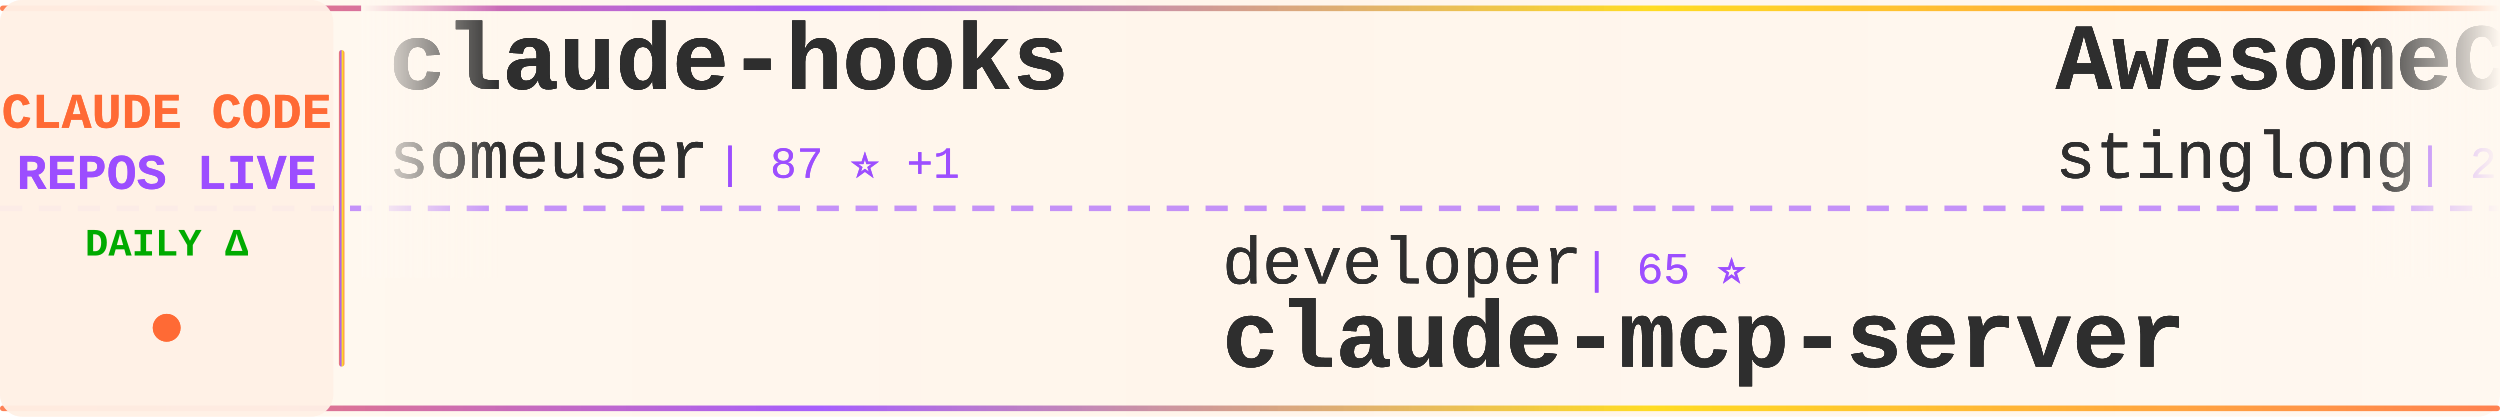
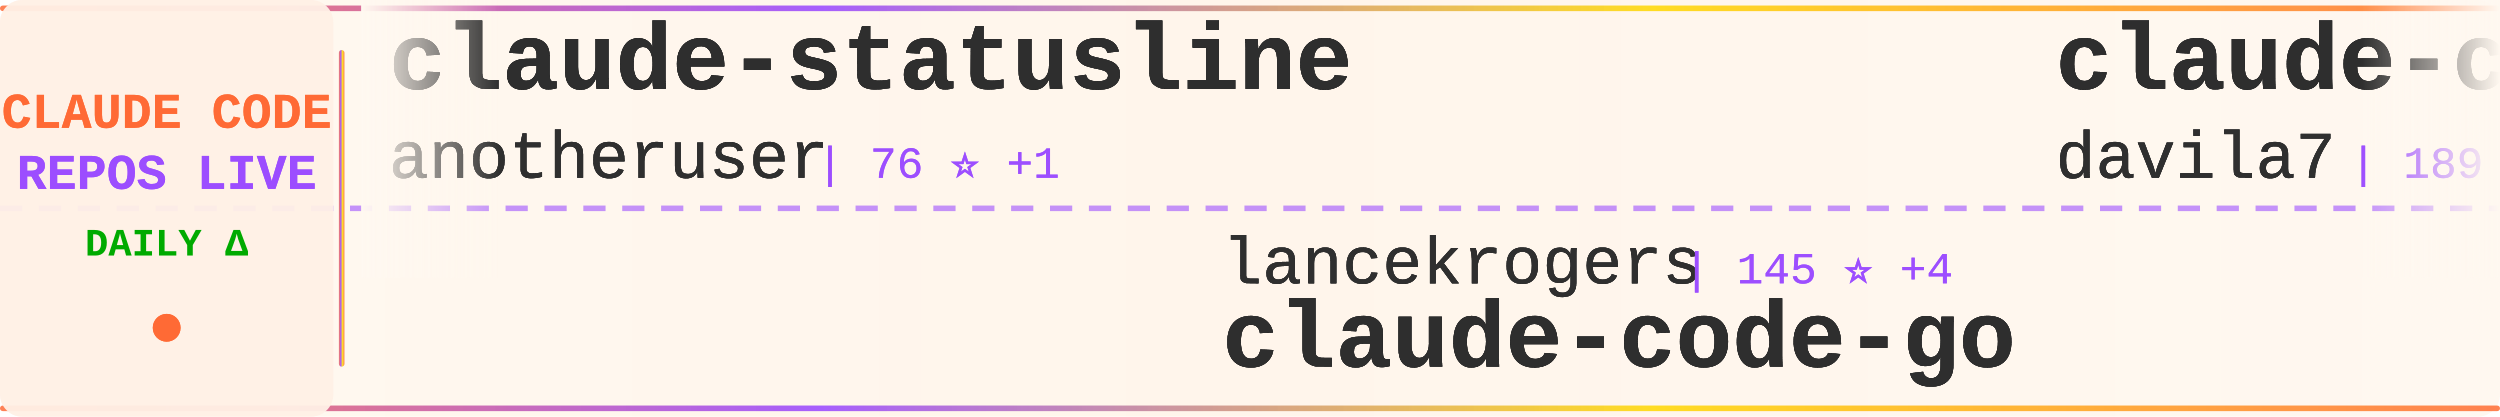
<svg xmlns="http://www.w3.org/2000/svg" width="900" height="150">
  <defs>
    <linearGradient id="tickerBg" x1="0%" y1="0%" x2="100%" y2="0%">
      <stop offset="0%" style="stop-color:#fff8f0;stop-opacity:0.98" />
      <stop offset="50%" style="stop-color:#fff5eb;stop-opacity:1" />
      <stop offset="100%" style="stop-color:#fff8f0;stop-opacity:0.98" />
    </linearGradient>
    <linearGradient id="borderGrad" x1="0%" y1="0%" x2="100%" y2="0%">
      <stop offset="0%" style="stop-color:#FF6B35;stop-opacity:0.85">
        <animate attributeName="stop-opacity" values="0.85;1;0.85" dur="2s" repeatCount="indefinite" />
      </stop>
      <stop offset="33%" style="stop-color:#9C4EFF;stop-opacity:0.9">
        <animate attributeName="stop-opacity" values="0.9;1;0.9" dur="2.2s" repeatCount="indefinite" />
      </stop>
      <stop offset="66%" style="stop-color:#FFD700;stop-opacity:0.85">
        <animate attributeName="stop-opacity" values="0.85;1;0.85" dur="1.8s" repeatCount="indefinite" />
      </stop>
      <stop offset="100%" style="stop-color:#FF6B35;stop-opacity:0.85">
        <animate attributeName="stop-opacity" values="0.85;1;0.85" dur="2s" repeatCount="indefinite" />
      </stop>
    </linearGradient>
    <filter id="textGlow">
      <feGaussianBlur stdDeviation="0.15" result="coloredBlur" />
      <feMerge>
        <feMergeNode in="coloredBlur" />
        <feMergeNode in="SourceGraphic" />
      </feMerge>
    </filter>
    <filter id="metricGlow">
      <feGaussianBlur stdDeviation="0.2" result="coloredBlur" />
      <feMerge>
        <feMergeNode in="coloredBlur" />
        <feMergeNode in="SourceGraphic" />
      </feMerge>
    </filter>
    <linearGradient id="leftFade" x1="0%" y1="0%" x2="100%" y2="0%">
      <stop offset="0%" style="stop-color:#fff8f0;stop-opacity:1" />
      <stop offset="100%" style="stop-color:#fff8f0;stop-opacity:0" />
    </linearGradient>
    <linearGradient id="rightFade" x1="0%" y1="0%" x2="100%" y2="0%">
      <stop offset="0%" style="stop-color:#fff8f0;stop-opacity:0" />
      <stop offset="100%" style="stop-color:#fff8f0;stop-opacity:1" />
    </linearGradient>
  </defs>
  <rect width="900" height="150" fill="url(#tickerBg)" rx="8" />
  <rect x="0" y="2" width="900" height="2" fill="url(#borderGrad)" rx="1" />
  <rect x="0" y="146" width="900" height="2" fill="url(#borderGrad)" rx="1" />
  <line x1="0" y1="75" x2="900" y2="75" stroke="#9C4EFF" stroke-width="2" stroke-dasharray="8 6" opacity="0.6" />
  <rect x="0" y="0" width="120" height="150" fill="#fff0e6" opacity="0.95" rx="8" />
  <text x="60" y="46" font-family="'Courier New', monospace" font-size="18" font-weight="bold" fill="#FF6B35" text-anchor="middle" filter="url(#textGlow)">
    CLAUDE CODE
  </text>
  <text x="60" y="68" font-family="'Courier New', monospace" font-size="18" font-weight="bold" fill="#9C4EFF" text-anchor="middle" filter="url(#textGlow)">
    REPOS LIVE
  </text>
  <text x="60" y="92" font-family="'Courier New', monospace" font-size="14" font-weight="bold" fill="#00aa00" text-anchor="middle">
    DAILY Δ
  </text>
  <circle cx="60" cy="118" r="5" fill="#FF6B35" filter="url(#metricGlow)">
    <animate attributeName="r" values="4;6;4" dur="1.5s" repeatCount="indefinite" />
    <animate attributeName="opacity" values="0.6;1;0.6" dur="1.5s" repeatCount="indefinite" />
  </circle>
  <rect x="122" y="18" width="2" height="114" fill="url(#borderGrad)" rx="1" />
  <clipPath id="tickerClip">
    <rect x="130" y="0" width="770" height="150" />
  </clipPath>
  <g clip-path="url(#tickerClip)">
    <g id="tickerItems1">
      <animateTransform attributeName="transform" attributeType="XML" type="translate" from="0 0" to="-3000 0" dur="54s" repeatCount="indefinite" />
      <g transform="translate(0, 0)">
-         <text x="140" y="32" font-family="'Courier New', monospace" font-size="34" font-weight="bold" fill="#2d2d2d" filter="url(#textGlow)">claude-hooks</text>
-         <text x="140" y="64" font-family="'Courier New', monospace" font-size="24" font-weight="normal" fill="#2d2d2d" opacity="0.9" filter="url(#textGlow)">someuser</text>
-         <text x="258" y="64" font-family="'Courier New', monospace" font-size="16" font-weight="normal" fill="#9C4EFF" opacity="0.95"> | 87 ⭐ +1</text>
+         <text x="140" y="32" font-family="'Courier New', monospace" font-size="34" font-weight="bold" fill="#2d2d2d" filter="url(#textGlow)">claude-statusline</text>
+         <text x="140" y="64" font-family="'Courier New', monospace" font-size="24" font-weight="normal" fill="#2d2d2d" opacity="0.9" filter="url(#textGlow)">anotheruser</text>
+         <text x="294" y="64" font-family="'Courier New', monospace" font-size="16" font-weight="normal" fill="#9C4EFF" opacity="0.95"> | 76 ⭐ +1</text>
      </g>
      <g transform="translate(300, 0)">
-         <text x="140" y="102" font-family="'Courier New', monospace" font-size="24" font-weight="normal" fill="#2d2d2d" opacity="0.9" filter="url(#textGlow)">developer</text>
-         <text x="270" y="102" font-family="'Courier New', monospace" font-size="16" font-weight="normal" fill="#9C4EFF" opacity="0.95"> | 65 ⭐</text>
-         <text x="140" y="132" font-family="'Courier New', monospace" font-size="34" font-weight="bold" fill="#2d2d2d" filter="url(#textGlow)">claude-mcp-server</text>
-       </g>
-       <g transform="translate(600, 0)">
-         <text x="140" y="32" font-family="'Courier New', monospace" font-size="34" font-weight="bold" fill="#2d2d2d" filter="url(#textGlow)">AwesomeClaudeCode</text>
-         <text x="140" y="64" font-family="'Courier New', monospace" font-size="24" font-weight="normal" fill="#2d2d2d" opacity="0.9" filter="url(#textGlow)">stinglong</text>
-         <text x="270" y="64" font-family="'Courier New', monospace" font-size="16" font-weight="normal" fill="#9C4EFF" opacity="0.95"> | 234 ⭐ +8</text>
-       </g>
-       <g transform="translate(900, 0)">
        <text x="140" y="102" font-family="'Courier New', monospace" font-size="24" font-weight="normal" fill="#2d2d2d" opacity="0.9" filter="url(#textGlow)">lancekrogers</text>
        <text x="306" y="102" font-family="'Courier New', monospace" font-size="16" font-weight="normal" fill="#9C4EFF" opacity="0.95"> | 145 ⭐ +4</text>
        <text x="140" y="132" font-family="'Courier New', monospace" font-size="34" font-weight="bold" fill="#2d2d2d" filter="url(#textGlow)">claude-code-go</text>
+       </g>
+       <g transform="translate(600, 0)">
+         <text x="140" y="32" font-family="'Courier New', monospace" font-size="34" font-weight="bold" fill="#2d2d2d" filter="url(#textGlow)">claude-code-templates</text>
+         <text x="140" y="64" font-family="'Courier New', monospace" font-size="24" font-weight="normal" fill="#2d2d2d" opacity="0.9" filter="url(#textGlow)">davila7</text>
+         <text x="246" y="64" font-family="'Courier New', monospace" font-size="16" font-weight="normal" fill="#9C4EFF" opacity="0.95"> | 189 ⭐ +6</text>
+       </g>
+       <g transform="translate(900, 0)">
+         <text x="140" y="102" font-family="'Courier New', monospace" font-size="24" font-weight="normal" fill="#2d2d2d" opacity="0.9" filter="url(#textGlow)">stinglong</text>
+         <text x="270" y="102" font-family="'Courier New', monospace" font-size="16" font-weight="normal" fill="#9C4EFF" opacity="0.95"> | 234 ⭐ +8</text>
+         <text x="140" y="132" font-family="'Courier New', monospace" font-size="34" font-weight="bold" fill="#2d2d2d" filter="url(#textGlow)">AwesomeClaudeCode</text>
      </g>
      <g transform="translate(1200, 0)">
        <text x="140" y="32" font-family="'Courier New', monospace" font-size="34" font-weight="bold" fill="#2d2d2d" filter="url(#textGlow)">awesome-claude-code</text>
        <text x="140" y="64" font-family="'Courier New', monospace" font-size="24" font-weight="normal" fill="#2d2d2d" opacity="0.9" filter="url(#textGlow)">hesreallyhim</text>
        <text x="306" y="64" font-family="'Courier New', monospace" font-size="16" font-weight="normal" fill="#9C4EFF" opacity="0.95"> | 567 ⭐ +12</text>
      </g>
      <g transform="translate(1500, 0)">
-         <text x="140" y="102" font-family="'Courier New', monospace" font-size="24" font-weight="normal" fill="#2d2d2d" opacity="0.9" filter="url(#textGlow)">anotheruser</text>
-         <text x="294" y="102" font-family="'Courier New', monospace" font-size="16" font-weight="normal" fill="#9C4EFF" opacity="0.95"> | 76 ⭐ +1</text>
-         <text x="140" y="132" font-family="'Courier New', monospace" font-size="34" font-weight="bold" fill="#2d2d2d" filter="url(#textGlow)">claude-statusline</text>
+         <text x="140" y="102" font-family="'Courier New', monospace" font-size="24" font-weight="normal" fill="#2d2d2d" opacity="0.9" filter="url(#textGlow)">answerdotai</text>
+         <text x="294" y="102" font-family="'Courier New', monospace" font-size="16" font-weight="normal" fill="#9C4EFF" opacity="0.95"> | 123 ⭐ +3</text>
+         <text x="140" y="132" font-family="'Courier New', monospace" font-size="34" font-weight="bold" fill="#2d2d2d" filter="url(#textGlow)">claudette</text>
      </g>
      <g transform="translate(1800, 0)">
-         <text x="140" y="32" font-family="'Courier New', monospace" font-size="34" font-weight="bold" fill="#2d2d2d" filter="url(#textGlow)">claude-mcp-think-tool</text>
-         <text x="140" y="64" font-family="'Courier New', monospace" font-size="24" font-weight="normal" fill="#2d2d2d" opacity="0.9" filter="url(#textGlow)">cgize</text>
-         <text x="222" y="64" font-family="'Courier New', monospace" font-size="16" font-weight="normal" fill="#9C4EFF" opacity="0.95"> | 98 ⭐ +2</text>
+         <text x="140" y="32" font-family="'Courier New', monospace" font-size="34" font-weight="bold" fill="#2d2d2d" filter="url(#textGlow)">claude-code</text>
+         <text x="140" y="64" font-family="'Courier New', monospace" font-size="24" font-weight="normal" fill="#2d2d2d" opacity="0.9" filter="url(#textGlow)">anthropics</text>
+         <text x="282" y="64" font-family="'Courier New', monospace" font-size="16" font-weight="normal" fill="#9C4EFF" opacity="0.95"> | 1.2K ⭐ +45</text>
      </g>
      <g transform="translate(2100, 0)">
-         <text x="140" y="102" font-family="'Courier New', monospace" font-size="24" font-weight="normal" fill="#2d2d2d" opacity="0.9" filter="url(#textGlow)">anthropics</text>
-         <text x="282" y="102" font-family="'Courier New', monospace" font-size="16" font-weight="normal" fill="#9C4EFF" opacity="0.95"> | 1.2K ⭐ +45</text>
-         <text x="140" y="132" font-family="'Courier New', monospace" font-size="34" font-weight="bold" fill="#2d2d2d" filter="url(#textGlow)">claude-code</text>
+         <text x="140" y="102" font-family="'Courier New', monospace" font-size="24" font-weight="normal" fill="#2d2d2d" opacity="0.9" filter="url(#textGlow)">developer</text>
+         <text x="270" y="102" font-family="'Courier New', monospace" font-size="16" font-weight="normal" fill="#9C4EFF" opacity="0.95"> | 65 ⭐</text>
+         <text x="140" y="132" font-family="'Courier New', monospace" font-size="34" font-weight="bold" fill="#2d2d2d" filter="url(#textGlow)">claude-mcp-server</text>
      </g>
      <g transform="translate(2400, 0)">
-         <text x="140" y="32" font-family="'Courier New', monospace" font-size="34" font-weight="bold" fill="#2d2d2d" filter="url(#textGlow)">claudette</text>
-         <text x="140" y="64" font-family="'Courier New', monospace" font-size="24" font-weight="normal" fill="#2d2d2d" opacity="0.9" filter="url(#textGlow)">answerdotai</text>
-         <text x="294" y="64" font-family="'Courier New', monospace" font-size="16" font-weight="normal" fill="#9C4EFF" opacity="0.95"> | 123 ⭐ +3</text>
+         <text x="140" y="32" font-family="'Courier New', monospace" font-size="34" font-weight="bold" fill="#2d2d2d" filter="url(#textGlow)">claude-hooks</text>
+         <text x="140" y="64" font-family="'Courier New', monospace" font-size="24" font-weight="normal" fill="#2d2d2d" opacity="0.9" filter="url(#textGlow)">someuser</text>
+         <text x="258" y="64" font-family="'Courier New', monospace" font-size="16" font-weight="normal" fill="#9C4EFF" opacity="0.95"> | 87 ⭐ +1</text>
      </g>
      <g transform="translate(2700, 0)">
-         <text x="140" y="102" font-family="'Courier New', monospace" font-size="24" font-weight="normal" fill="#2d2d2d" opacity="0.9" filter="url(#textGlow)">davila7</text>
-         <text x="246" y="102" font-family="'Courier New', monospace" font-size="16" font-weight="normal" fill="#9C4EFF" opacity="0.95"> | 189 ⭐ +6</text>
-         <text x="140" y="132" font-family="'Courier New', monospace" font-size="34" font-weight="bold" fill="#2d2d2d" filter="url(#textGlow)">claude-code-templates</text>
+         <text x="140" y="102" font-family="'Courier New', monospace" font-size="24" font-weight="normal" fill="#2d2d2d" opacity="0.9" filter="url(#textGlow)">cgize</text>
+         <text x="222" y="102" font-family="'Courier New', monospace" font-size="16" font-weight="normal" fill="#9C4EFF" opacity="0.95"> | 98 ⭐ +2</text>
+         <text x="140" y="132" font-family="'Courier New', monospace" font-size="34" font-weight="bold" fill="#2d2d2d" filter="url(#textGlow)">claude-mcp-think-tool</text>
      </g>
    </g>
    <g id="tickerItems2">
      <animateTransform attributeName="transform" attributeType="XML" type="translate" from="3000 0" to="0 0" dur="54s" repeatCount="indefinite" />
      <g transform="translate(0, 0)">
-         <text x="140" y="32" font-family="'Courier New', monospace" font-size="34" font-weight="bold" fill="#2d2d2d" filter="url(#textGlow)">claude-hooks</text>
-         <text x="140" y="64" font-family="'Courier New', monospace" font-size="24" font-weight="normal" fill="#2d2d2d" opacity="0.9" filter="url(#textGlow)">someuser</text>
-         <text x="258" y="64" font-family="'Courier New', monospace" font-size="16" font-weight="normal" fill="#9C4EFF" opacity="0.95"> | 87 ⭐ +1</text>
+         <text x="140" y="32" font-family="'Courier New', monospace" font-size="34" font-weight="bold" fill="#2d2d2d" filter="url(#textGlow)">claude-statusline</text>
+         <text x="140" y="64" font-family="'Courier New', monospace" font-size="24" font-weight="normal" fill="#2d2d2d" opacity="0.9" filter="url(#textGlow)">anotheruser</text>
+         <text x="294" y="64" font-family="'Courier New', monospace" font-size="16" font-weight="normal" fill="#9C4EFF" opacity="0.95"> | 76 ⭐ +1</text>
      </g>
      <g transform="translate(300, 0)">
-         <text x="140" y="102" font-family="'Courier New', monospace" font-size="24" font-weight="normal" fill="#2d2d2d" opacity="0.9" filter="url(#textGlow)">developer</text>
-         <text x="270" y="102" font-family="'Courier New', monospace" font-size="16" font-weight="normal" fill="#9C4EFF" opacity="0.95"> | 65 ⭐</text>
-         <text x="140" y="132" font-family="'Courier New', monospace" font-size="34" font-weight="bold" fill="#2d2d2d" filter="url(#textGlow)">claude-mcp-server</text>
-       </g>
-       <g transform="translate(600, 0)">
-         <text x="140" y="32" font-family="'Courier New', monospace" font-size="34" font-weight="bold" fill="#2d2d2d" filter="url(#textGlow)">AwesomeClaudeCode</text>
-         <text x="140" y="64" font-family="'Courier New', monospace" font-size="24" font-weight="normal" fill="#2d2d2d" opacity="0.9" filter="url(#textGlow)">stinglong</text>
-         <text x="270" y="64" font-family="'Courier New', monospace" font-size="16" font-weight="normal" fill="#9C4EFF" opacity="0.95"> | 234 ⭐ +8</text>
-       </g>
-       <g transform="translate(900, 0)">
        <text x="140" y="102" font-family="'Courier New', monospace" font-size="24" font-weight="normal" fill="#2d2d2d" opacity="0.9" filter="url(#textGlow)">lancekrogers</text>
        <text x="306" y="102" font-family="'Courier New', monospace" font-size="16" font-weight="normal" fill="#9C4EFF" opacity="0.95"> | 145 ⭐ +4</text>
        <text x="140" y="132" font-family="'Courier New', monospace" font-size="34" font-weight="bold" fill="#2d2d2d" filter="url(#textGlow)">claude-code-go</text>
+       </g>
+       <g transform="translate(600, 0)">
+         <text x="140" y="32" font-family="'Courier New', monospace" font-size="34" font-weight="bold" fill="#2d2d2d" filter="url(#textGlow)">claude-code-templates</text>
+         <text x="140" y="64" font-family="'Courier New', monospace" font-size="24" font-weight="normal" fill="#2d2d2d" opacity="0.9" filter="url(#textGlow)">davila7</text>
+         <text x="246" y="64" font-family="'Courier New', monospace" font-size="16" font-weight="normal" fill="#9C4EFF" opacity="0.95"> | 189 ⭐ +6</text>
+       </g>
+       <g transform="translate(900, 0)">
+         <text x="140" y="102" font-family="'Courier New', monospace" font-size="24" font-weight="normal" fill="#2d2d2d" opacity="0.9" filter="url(#textGlow)">stinglong</text>
+         <text x="270" y="102" font-family="'Courier New', monospace" font-size="16" font-weight="normal" fill="#9C4EFF" opacity="0.95"> | 234 ⭐ +8</text>
+         <text x="140" y="132" font-family="'Courier New', monospace" font-size="34" font-weight="bold" fill="#2d2d2d" filter="url(#textGlow)">AwesomeClaudeCode</text>
      </g>
      <g transform="translate(1200, 0)">
        <text x="140" y="32" font-family="'Courier New', monospace" font-size="34" font-weight="bold" fill="#2d2d2d" filter="url(#textGlow)">awesome-claude-code</text>
        <text x="140" y="64" font-family="'Courier New', monospace" font-size="24" font-weight="normal" fill="#2d2d2d" opacity="0.9" filter="url(#textGlow)">hesreallyhim</text>
        <text x="306" y="64" font-family="'Courier New', monospace" font-size="16" font-weight="normal" fill="#9C4EFF" opacity="0.95"> | 567 ⭐ +12</text>
      </g>
      <g transform="translate(1500, 0)">
-         <text x="140" y="102" font-family="'Courier New', monospace" font-size="24" font-weight="normal" fill="#2d2d2d" opacity="0.9" filter="url(#textGlow)">anotheruser</text>
-         <text x="294" y="102" font-family="'Courier New', monospace" font-size="16" font-weight="normal" fill="#9C4EFF" opacity="0.95"> | 76 ⭐ +1</text>
-         <text x="140" y="132" font-family="'Courier New', monospace" font-size="34" font-weight="bold" fill="#2d2d2d" filter="url(#textGlow)">claude-statusline</text>
+         <text x="140" y="102" font-family="'Courier New', monospace" font-size="24" font-weight="normal" fill="#2d2d2d" opacity="0.9" filter="url(#textGlow)">answerdotai</text>
+         <text x="294" y="102" font-family="'Courier New', monospace" font-size="16" font-weight="normal" fill="#9C4EFF" opacity="0.95"> | 123 ⭐ +3</text>
+         <text x="140" y="132" font-family="'Courier New', monospace" font-size="34" font-weight="bold" fill="#2d2d2d" filter="url(#textGlow)">claudette</text>
      </g>
      <g transform="translate(1800, 0)">
-         <text x="140" y="32" font-family="'Courier New', monospace" font-size="34" font-weight="bold" fill="#2d2d2d" filter="url(#textGlow)">claude-mcp-think-tool</text>
-         <text x="140" y="64" font-family="'Courier New', monospace" font-size="24" font-weight="normal" fill="#2d2d2d" opacity="0.9" filter="url(#textGlow)">cgize</text>
-         <text x="222" y="64" font-family="'Courier New', monospace" font-size="16" font-weight="normal" fill="#9C4EFF" opacity="0.95"> | 98 ⭐ +2</text>
+         <text x="140" y="32" font-family="'Courier New', monospace" font-size="34" font-weight="bold" fill="#2d2d2d" filter="url(#textGlow)">claude-code</text>
+         <text x="140" y="64" font-family="'Courier New', monospace" font-size="24" font-weight="normal" fill="#2d2d2d" opacity="0.9" filter="url(#textGlow)">anthropics</text>
+         <text x="282" y="64" font-family="'Courier New', monospace" font-size="16" font-weight="normal" fill="#9C4EFF" opacity="0.95"> | 1.2K ⭐ +45</text>
      </g>
      <g transform="translate(2100, 0)">
-         <text x="140" y="102" font-family="'Courier New', monospace" font-size="24" font-weight="normal" fill="#2d2d2d" opacity="0.9" filter="url(#textGlow)">anthropics</text>
-         <text x="282" y="102" font-family="'Courier New', monospace" font-size="16" font-weight="normal" fill="#9C4EFF" opacity="0.95"> | 1.2K ⭐ +45</text>
-         <text x="140" y="132" font-family="'Courier New', monospace" font-size="34" font-weight="bold" fill="#2d2d2d" filter="url(#textGlow)">claude-code</text>
+         <text x="140" y="102" font-family="'Courier New', monospace" font-size="24" font-weight="normal" fill="#2d2d2d" opacity="0.9" filter="url(#textGlow)">developer</text>
+         <text x="270" y="102" font-family="'Courier New', monospace" font-size="16" font-weight="normal" fill="#9C4EFF" opacity="0.95"> | 65 ⭐</text>
+         <text x="140" y="132" font-family="'Courier New', monospace" font-size="34" font-weight="bold" fill="#2d2d2d" filter="url(#textGlow)">claude-mcp-server</text>
      </g>
      <g transform="translate(2400, 0)">
-         <text x="140" y="32" font-family="'Courier New', monospace" font-size="34" font-weight="bold" fill="#2d2d2d" filter="url(#textGlow)">claudette</text>
-         <text x="140" y="64" font-family="'Courier New', monospace" font-size="24" font-weight="normal" fill="#2d2d2d" opacity="0.9" filter="url(#textGlow)">answerdotai</text>
-         <text x="294" y="64" font-family="'Courier New', monospace" font-size="16" font-weight="normal" fill="#9C4EFF" opacity="0.95"> | 123 ⭐ +3</text>
+         <text x="140" y="32" font-family="'Courier New', monospace" font-size="34" font-weight="bold" fill="#2d2d2d" filter="url(#textGlow)">claude-hooks</text>
+         <text x="140" y="64" font-family="'Courier New', monospace" font-size="24" font-weight="normal" fill="#2d2d2d" opacity="0.9" filter="url(#textGlow)">someuser</text>
+         <text x="258" y="64" font-family="'Courier New', monospace" font-size="16" font-weight="normal" fill="#9C4EFF" opacity="0.95"> | 87 ⭐ +1</text>
      </g>
      <g transform="translate(2700, 0)">
-         <text x="140" y="102" font-family="'Courier New', monospace" font-size="24" font-weight="normal" fill="#2d2d2d" opacity="0.9" filter="url(#textGlow)">davila7</text>
-         <text x="246" y="102" font-family="'Courier New', monospace" font-size="16" font-weight="normal" fill="#9C4EFF" opacity="0.95"> | 189 ⭐ +6</text>
-         <text x="140" y="132" font-family="'Courier New', monospace" font-size="34" font-weight="bold" fill="#2d2d2d" filter="url(#textGlow)">claude-code-templates</text>
+         <text x="140" y="102" font-family="'Courier New', monospace" font-size="24" font-weight="normal" fill="#2d2d2d" opacity="0.9" filter="url(#textGlow)">cgize</text>
+         <text x="222" y="102" font-family="'Courier New', monospace" font-size="16" font-weight="normal" fill="#9C4EFF" opacity="0.95"> | 98 ⭐ +2</text>
+         <text x="140" y="132" font-family="'Courier New', monospace" font-size="34" font-weight="bold" fill="#2d2d2d" filter="url(#textGlow)">claude-mcp-think-tool</text>
      </g>
    </g>
  </g>
  <rect x="130" y="0" width="50" height="100" fill="url(#leftFade)" />
  <rect x="850" y="0" width="50" height="100" fill="url(#rightFade)" />
</svg>
